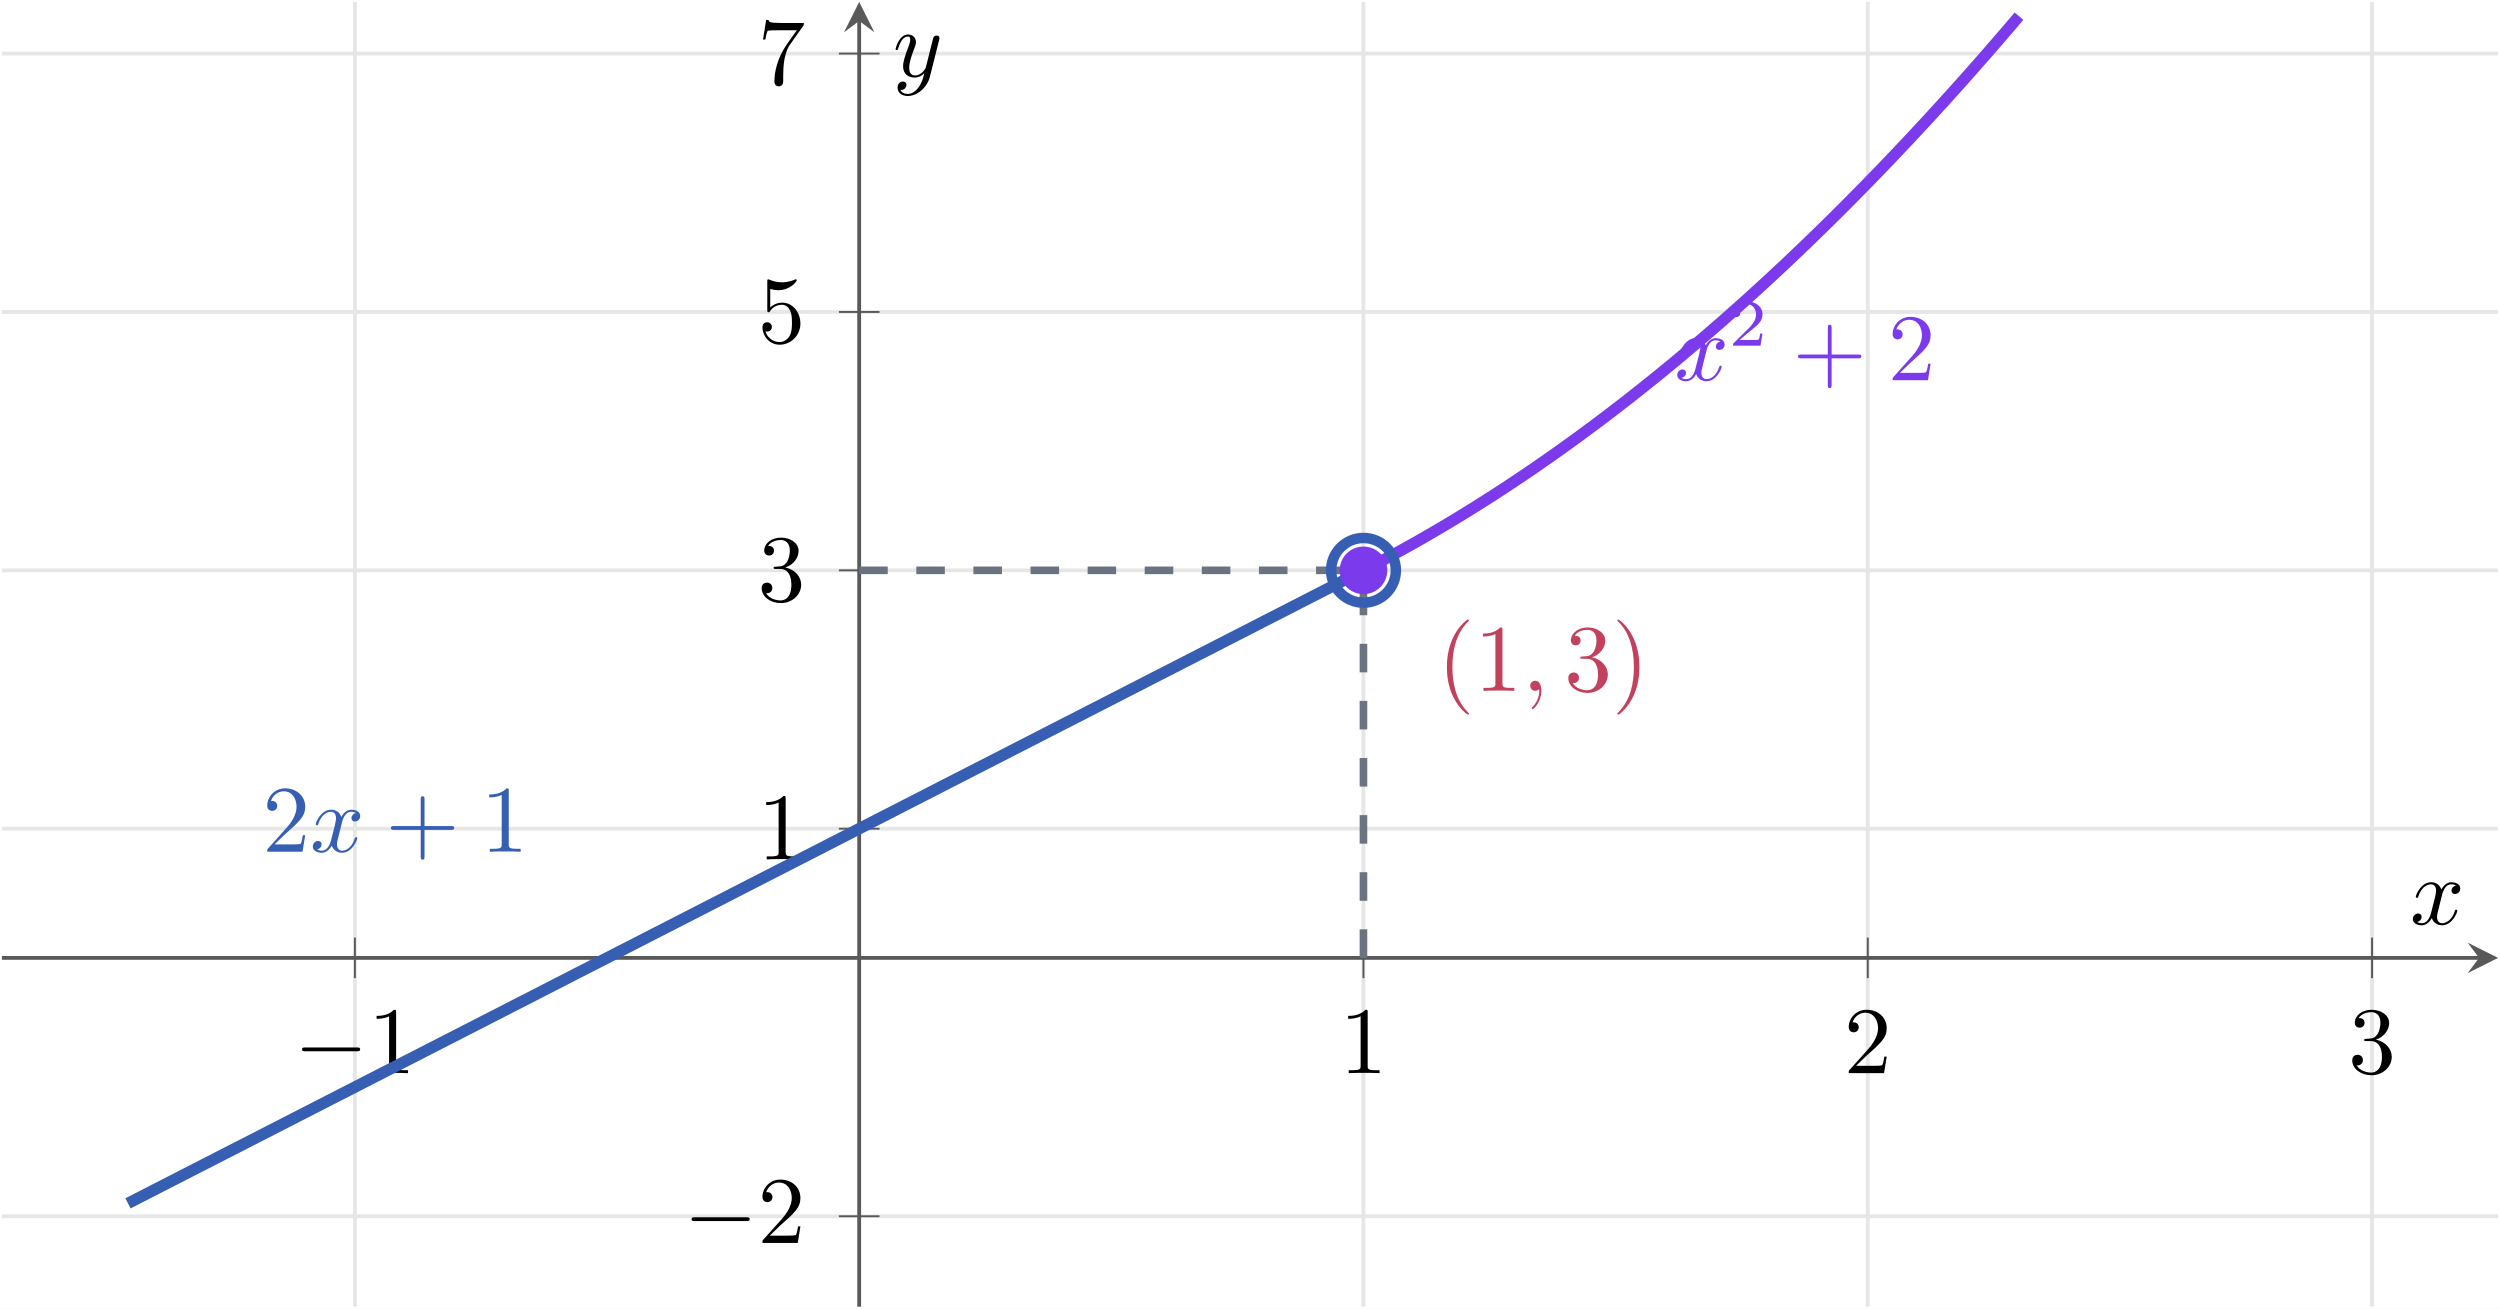
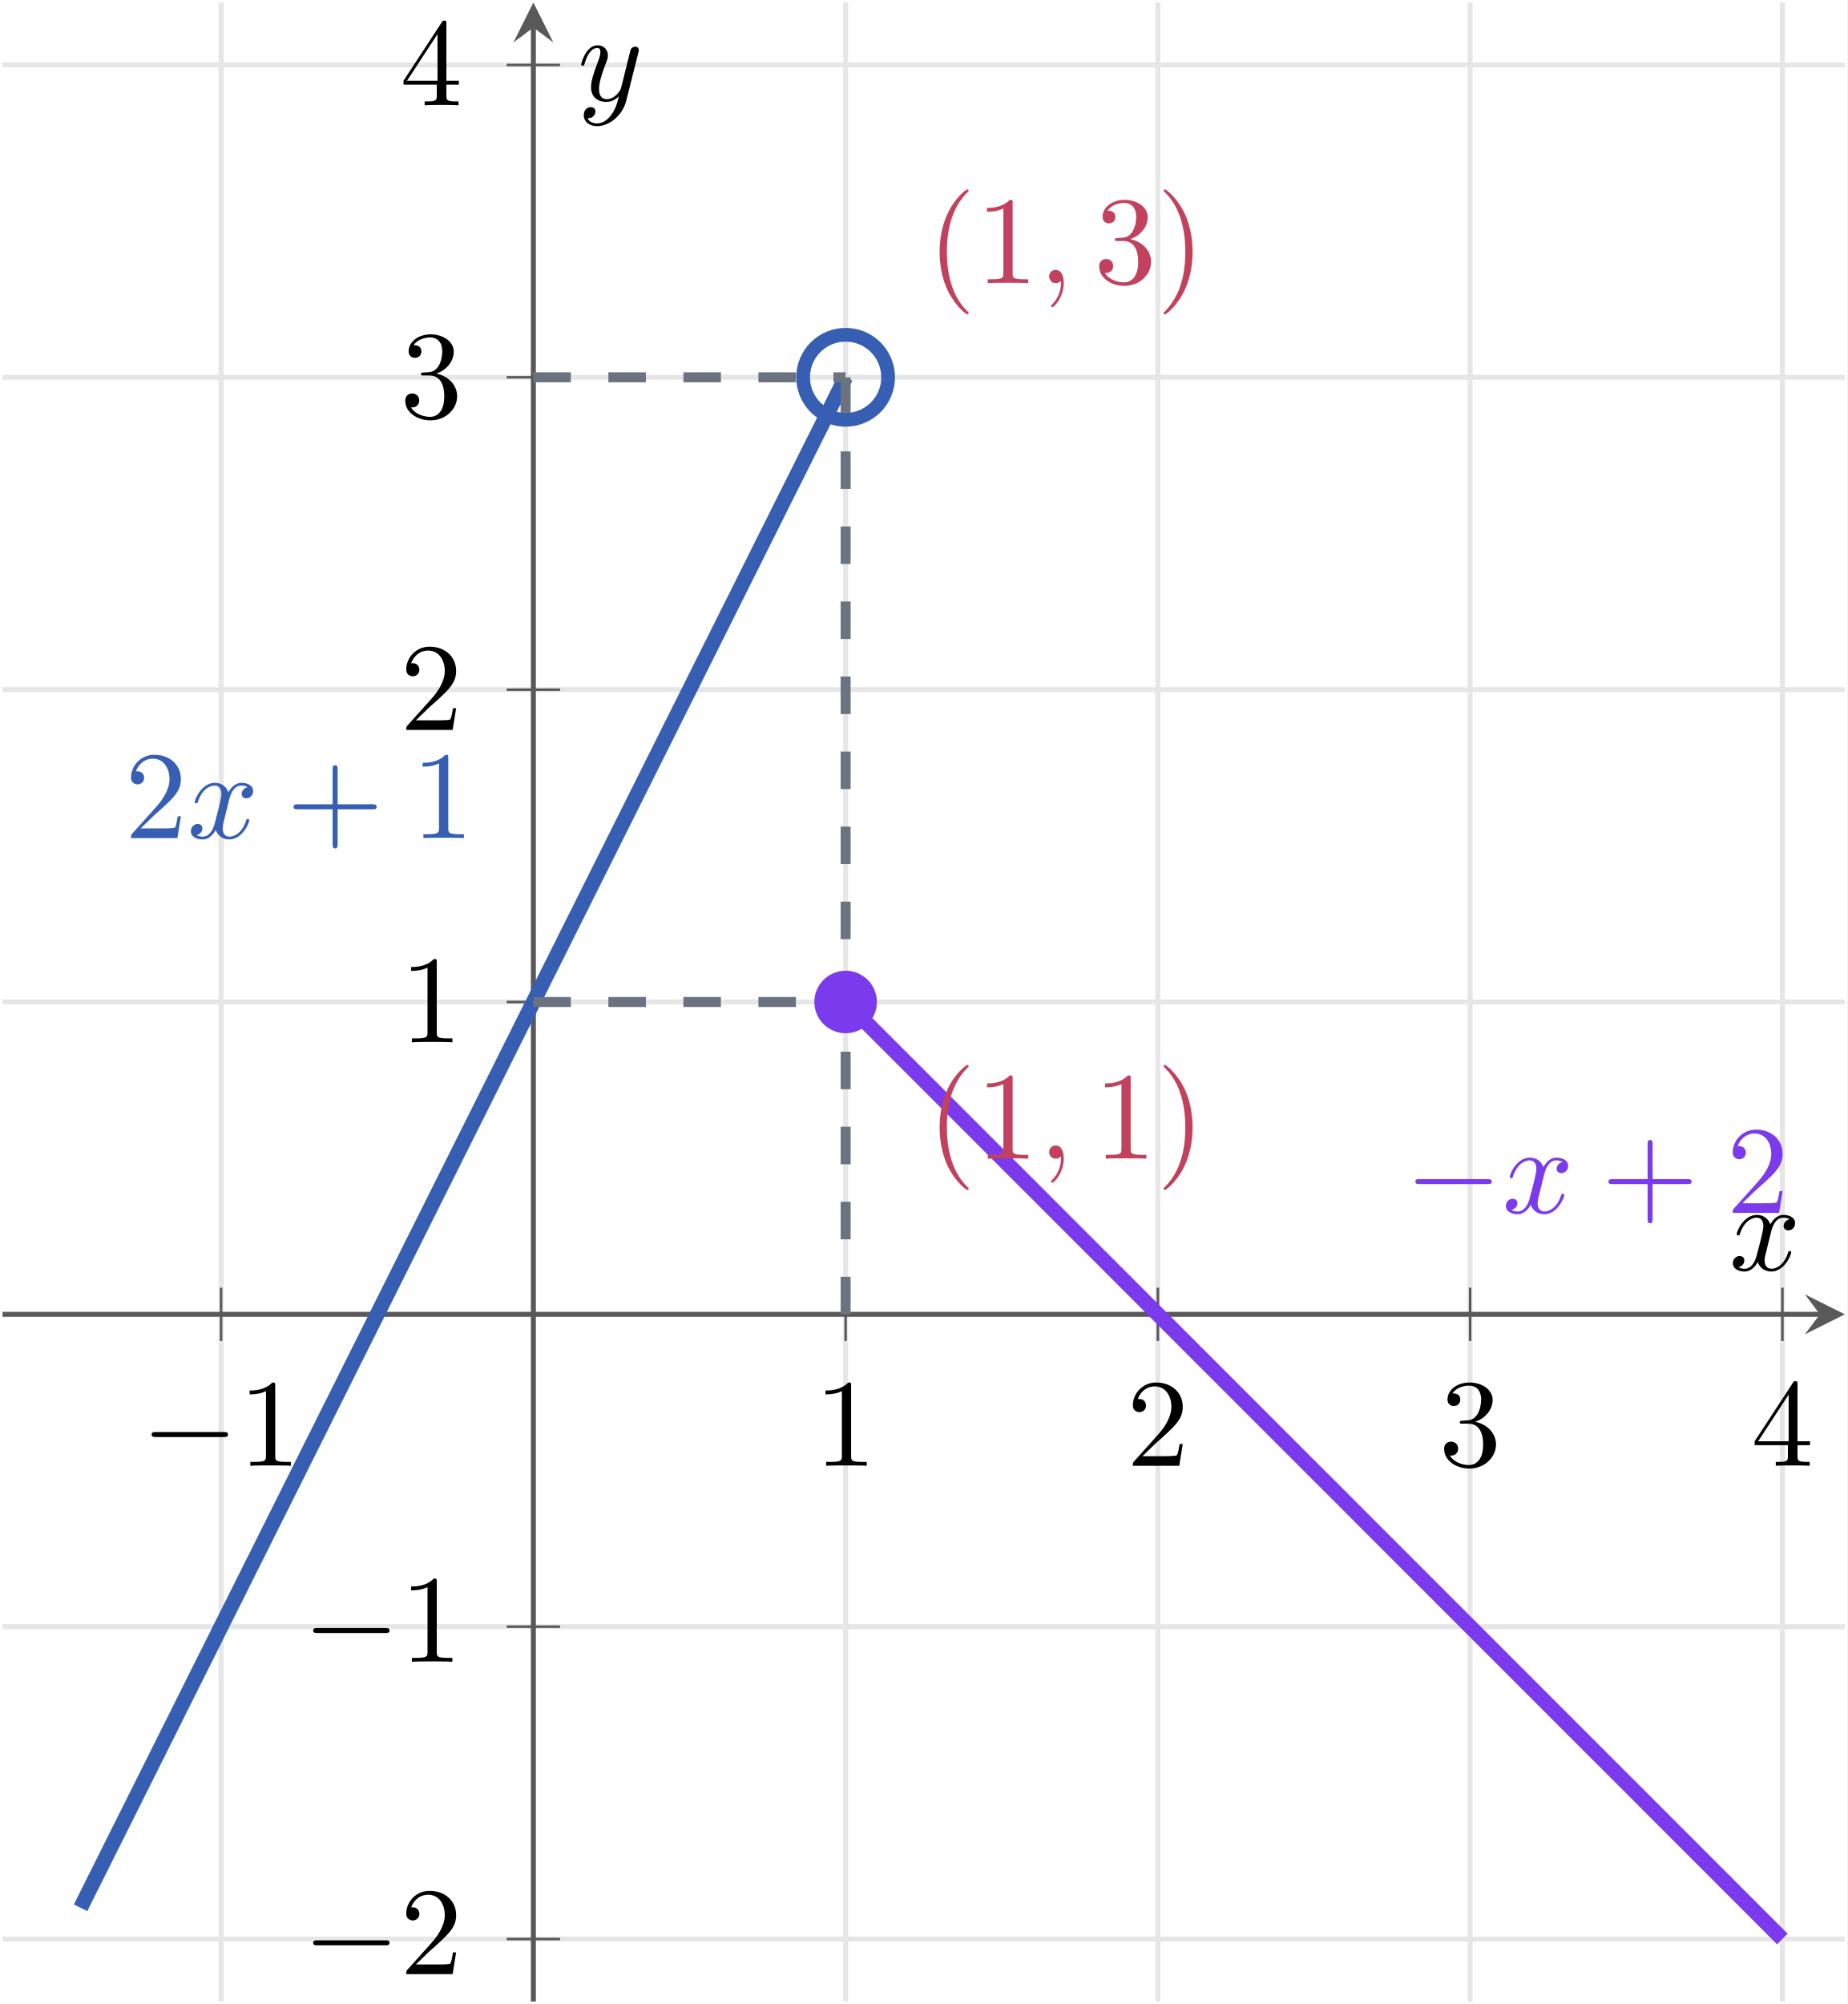
- <svg xmlns="http://www.w3.org/2000/svg" xmlns:xlink="http://www.w3.org/1999/xlink" version="1.1" width="261.707pt" height="136.989pt" viewBox="-67.02 -66.098 261.707 136.989">
-   <rect x="-67.02" y="-66.098" width="261.707" height="136.989" fill="white" />
+ <svg xmlns="http://www.w3.org/2000/svg" xmlns:xlink="http://www.w3.org/1999/xlink" version="1.1" width="147.215pt" height="159.656pt" viewBox="-67.02 -65.664 147.215 159.656">
+   <rect x="-67.02" y="-65.664" width="147.215" height="159.656" fill="white" />
  <defs>
    <path id="g0-0" d="M6.565-2.291C6.735-2.291 6.914-2.291 6.914-2.491S6.735-2.69 6.565-2.69H1.176C1.006-2.69 .827-2.69 .827-2.491S1.006-2.291 1.176-2.291H6.565Z" />
    <path id="g1-59" d="M2.022-.01C2.022-.667 1.773-1.056 1.385-1.056C1.056-1.056 .857-.807 .857-.528C.857-.259 1.056 0 1.385 0C1.504 0 1.634-.04 1.733-.13C1.763-.149 1.773-.159 1.783-.159S1.803-.149 1.803-.01C1.803 .727 1.455 1.325 1.126 1.654C1.016 1.763 1.016 1.783 1.016 1.813C1.016 1.883 1.066 1.923 1.116 1.923C1.225 1.923 2.022 1.156 2.022-.01Z" />
    <path id="g1-120" d="M3.328-3.009C3.387-3.268 3.616-4.184 4.314-4.184C4.364-4.184 4.603-4.184 4.812-4.055C4.533-4.005 4.334-3.756 4.334-3.517C4.334-3.357 4.443-3.168 4.712-3.168C4.932-3.168 5.25-3.347 5.25-3.746C5.25-4.264 4.663-4.403 4.324-4.403C3.746-4.403 3.397-3.875 3.278-3.646C3.029-4.304 2.491-4.403 2.202-4.403C1.166-4.403 .598-3.118 .598-2.869C.598-2.77 .697-2.77 .717-2.77C.797-2.77 .827-2.79 .847-2.879C1.186-3.935 1.843-4.184 2.182-4.184C2.371-4.184 2.72-4.095 2.72-3.517C2.72-3.208 2.55-2.54 2.182-1.146C2.022-.528 1.674-.11 1.235-.11C1.176-.11 .946-.11 .737-.239C.986-.289 1.205-.498 1.205-.777C1.205-1.046 .986-1.126 .837-1.126C.538-1.126 .289-.867 .289-.548C.289-.09 .787 .11 1.225 .11C1.883 .11 2.242-.588 2.271-.648C2.391-.279 2.75 .11 3.347 .11C4.374 .11 4.941-1.176 4.941-1.425C4.941-1.524 4.852-1.524 4.822-1.524C4.732-1.524 4.712-1.484 4.692-1.415C4.364-.349 3.686-.11 3.367-.11C2.979-.11 2.819-.428 2.819-.767C2.819-.986 2.879-1.205 2.989-1.644L3.328-3.009Z" />
    <path id="g1-121" d="M4.842-3.796C4.882-3.935 4.882-3.955 4.882-4.025C4.882-4.204 4.742-4.294 4.593-4.294C4.493-4.294 4.334-4.234 4.244-4.085C4.224-4.035 4.144-3.726 4.105-3.547C4.035-3.288 3.965-3.019 3.905-2.75L3.457-.956C3.417-.807 2.989-.11 2.331-.11C1.823-.11 1.714-.548 1.714-.917C1.714-1.375 1.883-1.993 2.222-2.869C2.381-3.278 2.421-3.387 2.421-3.587C2.421-4.035 2.102-4.403 1.604-4.403C.658-4.403 .289-2.959 .289-2.869C.289-2.77 .389-2.77 .408-2.77C.508-2.77 .518-2.79 .568-2.949C.837-3.885 1.235-4.184 1.574-4.184C1.654-4.184 1.823-4.184 1.823-3.866C1.823-3.616 1.724-3.357 1.654-3.168C1.255-2.112 1.076-1.544 1.076-1.076C1.076-.189 1.704 .11 2.291 .11C2.68 .11 3.019-.06 3.298-.339C3.168 .179 3.049 .667 2.65 1.196C2.391 1.534 2.012 1.823 1.554 1.823C1.415 1.823 .966 1.793 .797 1.405C.956 1.405 1.086 1.405 1.225 1.285C1.325 1.196 1.425 1.066 1.425 .877C1.425 .568 1.156 .528 1.056 .528C.827 .528 .498 .687 .498 1.176C.498 1.674 .936 2.042 1.554 2.042C2.58 2.042 3.606 1.136 3.885 .01L4.842-3.796Z" />
    <path id="g2-40" d="M3.298 2.391C3.298 2.361 3.298 2.341 3.128 2.172C1.883 .917 1.564-.966 1.564-2.491C1.564-4.224 1.943-5.958 3.168-7.203C3.298-7.323 3.298-7.342 3.298-7.372C3.298-7.442 3.258-7.472 3.198-7.472C3.098-7.472 2.202-6.795 1.614-5.529C1.106-4.433 .986-3.328 .986-2.491C.986-1.714 1.096-.508 1.644 .618C2.242 1.843 3.098 2.491 3.198 2.491C3.258 2.491 3.298 2.461 3.298 2.391Z" />
    <path id="g2-41" d="M2.879-2.491C2.879-3.268 2.77-4.473 2.222-5.599C1.624-6.824 .767-7.472 .667-7.472C.608-7.472 .568-7.432 .568-7.372C.568-7.342 .568-7.323 .757-7.143C1.733-6.157 2.301-4.573 2.301-2.491C2.301-.787 1.933 .966 .697 2.222C.568 2.341 .568 2.361 .568 2.391C.568 2.451 .608 2.491 .667 2.491C.767 2.491 1.664 1.813 2.252 .548C2.76-.548 2.879-1.654 2.879-2.491Z" />
    <path id="g2-43" d="M4.075-2.291H6.854C6.994-2.291 7.183-2.291 7.183-2.491S6.994-2.69 6.854-2.69H4.075V-5.479C4.075-5.619 4.075-5.808 3.875-5.808S3.676-5.619 3.676-5.479V-2.69H.887C.747-2.69 .558-2.69 .558-2.491S.747-2.291 .887-2.291H3.676V.498C3.676 .638 3.676 .827 3.875 .827S4.075 .638 4.075 .498V-2.291Z" />
    <path id="g2-49" d="M2.929-6.376C2.929-6.615 2.929-6.635 2.7-6.635C2.082-5.998 1.205-5.998 .887-5.998V-5.689C1.086-5.689 1.674-5.689 2.192-5.948V-.787C2.192-.428 2.162-.309 1.265-.309H.946V0C1.295-.03 2.162-.03 2.56-.03S3.826-.03 4.174 0V-.309H3.856C2.959-.309 2.929-.418 2.929-.787V-6.376Z" />
    <path id="g2-50" d="M1.265-.767L2.321-1.793C3.875-3.168 4.473-3.706 4.473-4.702C4.473-5.838 3.577-6.635 2.361-6.635C1.235-6.635 .498-5.719 .498-4.832C.498-4.274 .996-4.274 1.026-4.274C1.196-4.274 1.544-4.394 1.544-4.802C1.544-5.061 1.365-5.32 1.016-5.32C.936-5.32 .917-5.32 .887-5.31C1.116-5.958 1.654-6.326 2.232-6.326C3.138-6.326 3.567-5.519 3.567-4.702C3.567-3.905 3.068-3.118 2.521-2.501L.608-.369C.498-.259 .498-.239 .498 0H4.194L4.473-1.733H4.224C4.174-1.435 4.105-.996 4.005-.847C3.935-.767 3.278-.767 3.059-.767H1.265Z" />
    <path id="g2-51" d="M2.889-3.507C3.706-3.776 4.284-4.473 4.284-5.26C4.284-6.077 3.407-6.635 2.451-6.635C1.445-6.635 .687-6.037 .687-5.28C.687-4.951 .907-4.762 1.196-4.762C1.504-4.762 1.704-4.981 1.704-5.27C1.704-5.768 1.235-5.768 1.086-5.768C1.395-6.257 2.052-6.386 2.411-6.386C2.819-6.386 3.367-6.167 3.367-5.27C3.367-5.151 3.347-4.573 3.088-4.134C2.79-3.656 2.451-3.626 2.202-3.616C2.122-3.606 1.883-3.587 1.813-3.587C1.733-3.577 1.664-3.567 1.664-3.467C1.664-3.357 1.733-3.357 1.903-3.357H2.341C3.158-3.357 3.527-2.68 3.527-1.704C3.527-.349 2.839-.06 2.401-.06C1.973-.06 1.225-.229 .877-.817C1.225-.767 1.534-.986 1.534-1.365C1.534-1.724 1.265-1.923 .976-1.923C.737-1.923 .418-1.783 .418-1.345C.418-.438 1.345 .219 2.431 .219C3.646 .219 4.553-.687 4.553-1.704C4.553-2.521 3.925-3.298 2.889-3.507Z" />
-     <path id="g2-53" d="M4.473-2.002C4.473-3.188 3.656-4.184 2.58-4.184C2.102-4.184 1.674-4.025 1.315-3.676V-5.619C1.514-5.559 1.843-5.489 2.162-5.489C3.387-5.489 4.085-6.396 4.085-6.526C4.085-6.585 4.055-6.635 3.985-6.635C3.975-6.635 3.955-6.635 3.905-6.605C3.706-6.516 3.218-6.316 2.55-6.316C2.152-6.316 1.694-6.386 1.225-6.595C1.146-6.625 1.126-6.625 1.106-6.625C1.006-6.625 1.006-6.545 1.006-6.386V-3.437C1.006-3.258 1.006-3.178 1.146-3.178C1.215-3.178 1.235-3.208 1.275-3.268C1.385-3.427 1.753-3.965 2.56-3.965C3.078-3.965 3.328-3.507 3.407-3.328C3.567-2.959 3.587-2.57 3.587-2.072C3.587-1.724 3.587-1.126 3.347-.707C3.108-.319 2.74-.06 2.281-.06C1.554-.06 .986-.588 .817-1.176C.847-1.166 .877-1.156 .986-1.156C1.315-1.156 1.484-1.405 1.484-1.644S1.315-2.132 .986-2.132C.847-2.132 .498-2.062 .498-1.604C.498-.747 1.186 .219 2.301 .219C3.457 .219 4.473-.737 4.473-2.002Z" />
-     <path id="g2-55" d="M4.742-6.067C4.832-6.187 4.832-6.207 4.832-6.416H2.411C1.196-6.416 1.176-6.545 1.136-6.735H.887L.558-4.682H.807C.837-4.842 .927-5.469 1.056-5.589C1.126-5.649 1.903-5.649 2.032-5.649H4.095C3.985-5.489 3.198-4.403 2.979-4.075C2.082-2.73 1.753-1.345 1.753-.329C1.753-.229 1.753 .219 2.212 .219S2.67-.229 2.67-.329V-.837C2.67-1.385 2.7-1.933 2.78-2.471C2.819-2.7 2.959-3.557 3.397-4.174L4.742-6.067Z" />
-     <path id="g3-50" d="M3.522-1.269H3.285C3.264-1.116 3.194-.704 3.103-.635C3.048-.593 2.511-.593 2.413-.593H1.13C1.862-1.241 2.106-1.437 2.525-1.764C3.041-2.176 3.522-2.608 3.522-3.271C3.522-4.115 2.783-4.631 1.89-4.631C1.025-4.631 .439-4.024 .439-3.382C.439-3.027 .739-2.992 .809-2.992C.976-2.992 1.179-3.11 1.179-3.361C1.179-3.487 1.13-3.731 .767-3.731C.983-4.226 1.458-4.38 1.785-4.38C2.483-4.38 2.845-3.836 2.845-3.271C2.845-2.664 2.413-2.183 2.19-1.932L.509-.272C.439-.209 .439-.195 .439 0H3.313L3.522-1.269Z" />
+     <path id="g2-52" d="M2.929-1.644V-.777C2.929-.418 2.909-.309 2.172-.309H1.963V0C2.371-.03 2.889-.03 3.308-.03S4.254-.03 4.663 0V-.309H4.453C3.716-.309 3.696-.418 3.696-.777V-1.644H4.692V-1.953H3.696V-6.486C3.696-6.685 3.696-6.745 3.537-6.745C3.447-6.745 3.417-6.745 3.337-6.625L.279-1.953V-1.644H2.929ZM2.989-1.953H.558L2.989-5.669V-1.953Z" />
  </defs>
  <g id="page1">
-     <path d="M-29.867 70.691V-65.899M75.71 70.691V-65.899M128.504 70.691V-65.899M181.292 70.691V-65.899" stroke="#e6e6e6" fill="none" stroke-width=".399" stroke-miterlimit="10" />
-     <path d="M-66.82 61.223H194.488M-66.82 20.652H194.488M-66.82-6.394H194.488M-66.82-33.441H194.488M-66.82-60.488H194.488" stroke="#e6e6e6" fill="none" stroke-width=".399" stroke-miterlimit="10" />
-     <path d="M-29.867 36.301V32.051M75.71 36.301V32.051M128.504 36.301V32.051M181.292 36.301V32.051" stroke="#595959" fill="none" stroke-width=".199" stroke-miterlimit="10" />
-     <path d="M20.797 61.223H25.051M20.797 20.652H25.051M20.797-6.394H25.051M20.797-33.441H25.051M20.797-60.488H25.051" stroke="#595959" fill="none" stroke-width=".199" stroke-miterlimit="10" />
-     <path d="M-66.82 34.176H192.496" stroke="#595959" fill="none" stroke-width=".399" stroke-miterlimit="10" />
-     <path d="M194.488 34.176L191.301 32.582L192.496 34.176L191.301 35.77" fill="#595959" />
-     <path d="M22.922 70.691V-63.906" stroke="#595959" fill="none" stroke-width=".399" stroke-miterlimit="10" />
-     <path d="M22.922-65.898L21.328-62.711L22.922-63.906L24.516-62.711" fill="#595959" />
-     <g transform="matrix(1 0 0 1 30.3885 -24.2481)">
-       <use x="-66.62" y="70.491" xlink:href="#g0-0" />
-       <use x="-58.871" y="70.491" xlink:href="#g2-49" />
+     <path d="M-49.402 93.793V-65.464M.367 93.793V-65.464M25.25 93.793V-65.464M50.133 93.793V-65.464M75.019 93.793V-65.464" stroke="#e6e6e6" fill="none" stroke-width=".399" stroke-miterlimit="10" />
+     <path d="M-66.82 88.816H79.996M-66.82 63.93H79.996M-66.82 14.164H79.996M-66.82-10.718H79.996M-66.82-35.605H79.996M-66.82-60.488H79.996" stroke="#e6e6e6" fill="none" stroke-width=".399" stroke-miterlimit="10" />
+     <path d="M-49.402 41.172V36.922M.367 41.172V36.922M25.25 41.172V36.922M50.133 41.172V36.922M75.019 41.172V36.922" stroke="#595959" fill="none" stroke-width=".199" stroke-miterlimit="10" />
+     <path d="M-26.645 88.816H-22.391M-26.645 63.93H-22.391M-26.645 14.164H-22.391M-26.645-10.718H-22.391M-26.645-35.605H-22.391M-26.645-60.488H-22.391" stroke="#595959" fill="none" stroke-width=".199" stroke-miterlimit="10" />
+     <path d="M-66.82 39.047H78.004" stroke="#595959" fill="none" stroke-width=".399" stroke-miterlimit="10" />
+     <path d="M79.996 39.047L76.809 37.453L78.004 39.047L76.809 40.641" fill="#595959" />
+     <path d="M-24.516 93.793V-63.472" stroke="#595959" fill="none" stroke-width=".399" stroke-miterlimit="10" />
+     <path d="M-24.516-65.465L-26.109-62.277L-24.516-63.473L-22.922-62.277" fill="#595959" />
+     <g transform="matrix(1 0 0 1 10.8544 -40.7093)">
+       <use x="-66.62" y="91.823" xlink:href="#g0-0" />
+       <use x="-58.871" y="91.823" xlink:href="#g2-49" />
    </g>
-     <g transform="matrix(1 0 0 1 139.8423 -24.2481)">
-       <use x="-66.62" y="70.491" xlink:href="#g2-49" />
+     <g transform="matrix(1 0 0 1 64.49634 -40.7093)">
+       <use x="-66.62" y="91.823" xlink:href="#g2-49" />
    </g>
-     <g transform="matrix(1 0 0 1 192.6322 -24.2481)">
-       <use x="-66.62" y="70.491" xlink:href="#g2-50" />
+     <g transform="matrix(1 0 0 1 89.3801 -40.7093)">
+       <use x="-66.62" y="91.823" xlink:href="#g2-50" />
    </g>
-     <g transform="matrix(1 0 0 1 245.4222 -24.2481)">
-       <use x="-66.62" y="70.491" xlink:href="#g2-51" />
+     <g transform="matrix(1 0 0 1 114.2639 -40.7093)">
+       <use x="-66.62" y="91.823" xlink:href="#g2-51" />
    </g>
-     <g transform="matrix(1 0 0 1 71.16732 -6.4721)">
-       <use x="-66.62" y="70.491" xlink:href="#g0-0" />
-       <use x="-58.871" y="70.491" xlink:href="#g2-50" />
+     <g transform="matrix(1 0 0 1 139.1477 -40.7093)">
+       <use x="-66.62" y="91.823" xlink:href="#g2-52" />
    </g>
-     <g transform="matrix(1 0 0 1 78.9161 -46.6275)">
-       <use x="-66.62" y="70.491" xlink:href="#g2-49" />
+     <g transform="matrix(1 0 0 1 23.7275 -.2126)">
+       <use x="-66.62" y="91.823" xlink:href="#g0-0" />
+       <use x="-58.871" y="91.823" xlink:href="#g2-50" />
    </g>
-     <g transform="matrix(1 0 0 1 78.9161 -73.67455)">
-       <use x="-66.62" y="70.491" xlink:href="#g2-51" />
+     <g transform="matrix(1 0 0 1 23.7275 -25.0964)">
+       <use x="-66.62" y="91.823" xlink:href="#g0-0" />
+       <use x="-58.871" y="91.823" xlink:href="#g2-49" />
    </g>
-     <g transform="matrix(1 0 0 1 78.9161 -100.7216)">
-       <use x="-66.62" y="70.491" xlink:href="#g2-53" />
+     <g transform="matrix(1 0 0 1 31.4762 -74.4489)">
+       <use x="-66.62" y="91.823" xlink:href="#g2-49" />
    </g>
-     <g transform="matrix(1 0 0 1 78.9161 -127.7686)">
-       <use x="-66.62" y="70.491" xlink:href="#g2-55" />
+     <g transform="matrix(1 0 0 1 31.4762 -99.33272)">
+       <use x="-66.62" y="91.823" xlink:href="#g2-50" />
    </g>
-     <path d="M-53.621 59.871L-52.316 59.203L-51.008 58.531L-49.703 57.863L-48.398 57.195L-47.09 56.523L-45.785 55.855L-44.477 55.188L-43.172 54.516L-41.863 53.848L-40.559 53.18L-39.25 52.508L-37.945 51.84L-36.641 51.172L-35.332 50.5L-34.027 49.832L-32.719 49.16L-31.414 48.492L-30.105 47.824L-28.801 47.152L-27.496 46.484L-26.188 45.816L-24.883 45.145L-23.574 44.477L-22.27 43.809L-20.961 43.137L-19.656 42.469L-18.352 41.801L-17.043 41.129L-15.738 40.461L-14.43 39.793L-13.125 39.121L-11.816 38.453L-10.512 37.785L-9.203 37.113L-7.899 36.445L-6.594 35.773L-5.285 35.105L-3.981 34.438L-2.672 33.766L-1.367 33.098L-.059 32.43L1.246 31.758L2.551 31.09L3.859 30.422L5.164 29.75L6.473 29.082L7.777 28.414L9.086 27.742L10.391 27.074L11.695 26.406L13.004 25.734L14.309 25.067L15.617 24.398L16.922 23.727L18.23 23.059L19.535 22.391L20.84 21.719L22.148 21.051L23.453 20.379L24.762 19.711L26.066 19.043L27.375 18.371L28.68 17.703L29.988 17.035L31.293 16.363L32.598 15.695L33.907 15.027L35.211 14.355L36.52 13.688L37.825 13.02L39.133 12.348L40.438 11.68L41.742 11.012L43.05 10.34L44.355 9.672L45.664 9.004L46.968 8.332L48.278 7.664L49.581 6.996L50.886 6.324L52.196 5.656L53.499 4.984L54.809 4.316L56.114 3.648L57.422 2.977L58.727 2.309L60.032 1.641L61.34 .969L62.645 .301L63.953-.367L65.257-1.039L66.567-1.707L67.871-2.375L69.18-3.047L70.484-3.715L71.79-4.383L73.097-5.055L74.403-5.723L75.71-6.391" stroke="#365fb3" fill="none" stroke-width="1.196" stroke-miterlimit="10" />
-     <path d="M75.71-6.394L76.406-6.75L77.097-7.113L77.793-7.48L78.484-7.851L79.18-8.226L79.871-8.609L80.567-8.992L81.257-9.383L81.95-9.777L82.644-10.18L83.335-10.582L84.031-10.992L84.722-11.406L85.418-11.824L86.109-12.246L86.8-12.672L87.496-13.105L88.188-13.543L88.882-13.984L89.575-14.43L90.269-14.879L90.96-15.336L91.656-15.797L92.347-16.258L93.04-16.73L93.734-17.203L94.425-17.683L95.121-18.164L95.812-18.652L96.507-19.145L97.2-19.645L97.894-20.145L98.585-20.652L99.278-21.164L99.972-21.68L100.665-22.199L101.359-22.727L102.05-23.254L102.746-23.789L103.438-24.328L104.129-24.875L104.825-25.422L105.516-25.977L106.21-26.531L106.903-27.094L107.597-27.664L108.29-28.234L108.984-28.812L109.675-29.395L110.368-29.981L111.062-30.57L111.754-31.164L112.45-31.766L113.141-32.367L113.835-32.977L114.528-33.594L115.222-34.211L115.915-34.832L116.606-35.461L117.3-36.094L117.993-36.731L118.688-37.375L119.379-38.02L120.075-38.672L120.766-39.328L121.457-39.988L122.153-40.652L122.844-41.324L123.54-41.996L124.231-42.676L124.925-43.359L125.618-44.047L126.312-44.742L127.004-45.441L127.695-46.141L128.391-46.848L129.082-47.563L129.778-48.277L130.469-49L131.165-49.727L131.856-50.457L132.55-51.191L133.243-51.93L133.934-52.676L134.629-53.422L135.321-54.176L136.016-54.938L136.707-55.699L137.403-56.469L138.094-57.238L138.786-58.016L139.481-58.797L140.172-59.586L140.868-60.375L141.559-61.172L142.254-61.973L142.946-62.777L143.641-63.586L144.332-64.402" stroke="#7c3aed" fill="none" stroke-width="1.196" stroke-miterlimit="10" />
-     <path d="M75.71 34.176V-6.394" stroke="#6b7280" fill="none" stroke-width=".797" stroke-miterlimit="10" stroke-dasharray="2.989 2.989" />
-     <path d="M22.922-6.394H75.71" stroke="#6b7280" fill="none" stroke-width=".797" stroke-miterlimit="10" stroke-dasharray="2.989 2.989" />
-     <g fill="#365fb3" transform="matrix(1 0 0 1 27.0759 -47.426)">
-       <use x="-66.62" y="70.491" xlink:href="#g2-50" />
-       <use x="-61.639" y="70.491" xlink:href="#g1-120" />
-       <use x="-53.731" y="70.491" xlink:href="#g2-43" />
-       <use x="-43.768" y="70.491" xlink:href="#g2-49" />
+     <g transform="matrix(1 0 0 1 31.4762 -124.2165)">
+       <use x="-66.62" y="91.823" xlink:href="#g2-51" />
    </g>
-     <g fill="#7c3aed" transform="matrix(1 0 0 1 174.8872 -96.7868)">
-       <use x="-66.62" y="70.491" xlink:href="#g1-120" />
-       <use x="-60.926" y="66.875" xlink:href="#g3-50" />
-       <use x="-54.243" y="70.491" xlink:href="#g2-43" />
-       <use x="-44.28" y="70.491" xlink:href="#g2-50" />
+     <g transform="matrix(1 0 0 1 31.4762 -149.1003)">
+       <use x="-66.62" y="91.823" xlink:href="#g2-52" />
    </g>
-     <g fill="#c2415d" transform="matrix(1 0 0 1 150.0759 -64.27014)">
-       <use x="-66.62" y="70.491" xlink:href="#g2-40" />
-       <use x="-62.746" y="70.491" xlink:href="#g2-49" />
-       <use x="-57.764" y="70.491" xlink:href="#g1-59" />
-       <use x="-53.337" y="70.491" xlink:href="#g2-51" />
-       <use x="-48.355" y="70.491" xlink:href="#g2-41" />
+     <path d="M-60.598 86.328L-59.984 85.094L-59.367 83.863L-58.75 82.633L-58.137 81.398L-57.52 80.168L-56.902 78.938L-56.289 77.707L-55.672 76.473L-55.055 75.242L-54.441 74.012L-53.824 72.777L-53.207 71.547L-52.594 70.316L-51.977 69.086L-51.363 67.852L-50.746 66.621L-50.129 65.391L-49.516 64.156L-48.898 62.926L-48.281 61.695L-47.668 60.465L-47.051 59.23L-46.434 58L-45.82 56.77L-45.203 55.535L-44.586 54.305L-43.973 53.074L-43.355 51.844L-42.742 50.609L-42.125 49.379L-41.508 48.148L-40.895 46.914L-40.277 45.684L-39.66 44.453L-39.047 43.219L-38.43 41.988L-37.812 40.758L-37.199 39.527L-36.582 38.293L-35.965 37.062L-35.352 35.832L-34.734 34.598L-34.121 33.367L-33.504 32.137L-32.887 30.906L-32.273 29.672L-31.656 28.441L-31.039 27.211L-30.426 25.977L-29.809 24.746L-29.191 23.516L-28.578 22.285L-27.961 21.051L-27.344 19.82L-26.73 18.59L-26.113 17.355L-25.5 16.125L-24.883 14.895L-24.266 13.664L-23.652 12.43L-23.035 11.199L-22.418 9.969L-21.805 8.734L-21.188 7.504L-20.57 6.274L-19.957 5.043L-19.34 3.809L-18.723 2.578L-18.109 1.348L-17.492 .113L-16.875-1.117L-16.262-2.348L-15.645-3.578L-15.031-4.812L-14.414-6.043L-13.797-7.273L-13.184-8.507L-12.566-9.738L-11.949-10.968L-11.336-12.199L-10.719-13.433L-10.102-14.664L-9.488-15.894L-8.871-17.128L-8.254-18.359L-7.641-19.589L-7.024-20.82L-6.41-22.054L-5.793-23.285L-5.176-24.515L-4.562-25.75L-3.945-26.98L-3.328-28.211L-2.715-29.445L-2.098-30.675L-1.48-31.906L-.867-33.136L-.25-34.371L.367-35.601" stroke="#365fb3" fill="none" stroke-width="1.196" stroke-miterlimit="10" />
+     <path d="M.367 14.164L1.121 14.918L1.875 15.672L2.629 16.426L3.383 17.18L4.137 17.934L4.891 18.688L5.644 19.441L6.398 20.195L7.152 20.949L7.906 21.703L8.66 22.457L9.414 23.211L10.168 23.965L10.922 24.719L11.676 25.473L12.43 26.227L13.184 26.98L13.938 27.734L14.691 28.488L15.449 29.242L16.203 29.996L16.957 30.754L17.711 31.508L18.465 32.262L19.219 33.016L19.973 33.77L20.727 34.523L21.48 35.277L22.234 36.031L22.988 36.785L23.742 37.539L24.496 38.293L25.25 39.047L26.004 39.801L26.758 40.555L27.512 41.309L28.266 42.062L29.02 42.816L29.773 43.57L30.527 44.324L31.281 45.078L32.035 45.832L32.789 46.586L33.542 47.34L34.297 48.094L35.05 48.848L35.804 49.602L36.559 50.355L37.312 51.109L38.066 51.863L38.825 52.617L39.578 53.371L40.331 54.125L41.086 54.883L41.84 55.637L42.593 56.391L43.347 57.145L44.102 57.898L44.855 58.652L45.609 59.406L46.364 60.16L47.117 60.914L47.871 61.668L48.624 62.422L49.379 63.176L50.133 63.93L50.886 64.684L51.641 65.438L52.395 66.191L53.148 66.945L53.903 67.699L54.657 68.453L55.41 69.207L56.164 69.961L56.917 70.715L57.672 71.469L58.425 72.223L59.179 72.977L59.934 73.731L60.688 74.484L61.441 75.238L62.196 75.992L62.953 76.746L63.706 77.5L64.46 78.258L65.215 79.012L65.969 79.766L66.722 80.52L67.477 81.273L68.231 82.027L68.984 82.781L69.739 83.535L70.493 84.289L71.246 85.043L71.999 85.797L72.754 86.551L73.507 87.305L74.261 88.059L75.016 88.813" stroke="#7c3aed" fill="none" stroke-width="1.196" stroke-miterlimit="10" />
+     <path d="M.367 39.047V-35.605" stroke="#6b7280" fill="none" stroke-width=".797" stroke-miterlimit="10" stroke-dasharray="2.989 2.989" />
+     <path d="M-24.516-35.605H.367" stroke="#6b7280" fill="none" stroke-width=".797" stroke-miterlimit="10" stroke-dasharray="2.989 2.989" />
+     <path d="M-24.516 14.164H.367" stroke="#6b7280" fill="none" stroke-width=".797" stroke-miterlimit="10" stroke-dasharray="2.989 2.989" />
+     <g fill="#365fb3" transform="matrix(1 0 0 1 9.5415 -90.7184)">
+       <use x="-66.62" y="91.823" xlink:href="#g2-50" />
+       <use x="-61.639" y="91.823" xlink:href="#g1-120" />
+       <use x="-53.731" y="91.823" xlink:href="#g2-43" />
+       <use x="-43.768" y="91.823" xlink:href="#g2-49" />
    </g>
-     <path d="M79.102-6.394C79.102-8.266 77.582-9.781 75.71-9.781C73.844-9.781 72.325-8.266 72.325-6.394S73.844-3.008 75.71-3.008C77.582-3.008 79.102-4.523 79.102-6.394Z" stroke="#365fb3" fill="none" stroke-width="1.096" stroke-miterlimit="10" />
-     <path d="M78.004-6.394C78.004-7.66 76.977-8.684 75.71-8.684C74.445-8.684 73.421-7.66 73.421-6.394S74.445-4.101 75.71-4.101C76.977-4.101 78.004-5.129 78.004-6.394Z" fill="#7c3aed" />
-     <path d="M78.004-6.394C78.004-7.66 76.977-8.684 75.71-8.684C74.445-8.684 73.421-7.66 73.421-6.394S74.445-4.101 75.71-4.101C76.977-4.101 78.004-5.129 78.004-6.394Z" stroke="#7c3aed" fill="none" stroke-width=".399" stroke-miterlimit="10" />
-     <g transform="matrix(1 0 0 1 251.8962 -39.834)">
-       <use x="-66.62" y="70.491" xlink:href="#g1-120" />
+     <g fill="#7c3aed" transform="matrix(1 0 0 1 111.565 -60.8578)">
+       <use x="-66.62" y="91.823" xlink:href="#g0-0" />
+       <use x="-58.871" y="91.823" xlink:href="#g1-120" />
+       <use x="-50.964" y="91.823" xlink:href="#g2-43" />
+       <use x="-41.001" y="91.823" xlink:href="#g2-50" />
    </g>
-     <g transform="matrix(1 0 0 1 93.063 -128.5789)">
-       <use x="-66.62" y="70.491" xlink:href="#g1-121" />
+     <g fill="#c2415d" transform="matrix(1 0 0 1 73.49284 -134.9301)">
+       <use x="-66.62" y="91.823" xlink:href="#g2-40" />
+       <use x="-62.746" y="91.823" xlink:href="#g2-49" />
+       <use x="-57.764" y="91.823" xlink:href="#g1-59" />
+       <use x="-53.337" y="91.823" xlink:href="#g2-51" />
+       <use x="-48.355" y="91.823" xlink:href="#g2-41" />
+     </g>
+     <g fill="#c2415d" transform="matrix(1 0 0 1 73.49284 -65.1743)">
+       <use x="-66.62" y="91.823" xlink:href="#g2-40" />
+       <use x="-62.746" y="91.823" xlink:href="#g2-49" />
+       <use x="-57.764" y="91.823" xlink:href="#g1-59" />
+       <use x="-53.337" y="91.823" xlink:href="#g2-49" />
+       <use x="-48.355" y="91.823" xlink:href="#g2-41" />
+     </g>
+     <path d="M3.754-35.605C3.754-37.476 2.238-38.992 .367-38.992C-1.504-38.992-3.02-37.476-3.02-35.605S-1.504-32.218 .367-32.218C2.238-32.218 3.754-33.734 3.754-35.605Z" stroke="#365fb3" fill="none" stroke-width="1.096" stroke-miterlimit="10" />
+     <path d="M2.66 14.164C2.66 12.899 1.633 11.871 .367 11.871C-.898 11.871-1.926 12.899-1.926 14.164S-.898 16.453 .367 16.453C1.633 16.453 2.66 15.43 2.66 14.164Z" fill="#7c3aed" />
+     <path d="M2.66 14.164C2.66 12.899 1.633 11.871 .367 11.871C-.898 11.871-1.926 12.899-1.926 14.164S-.898 16.453 .367 16.453C1.633 16.453 2.66 15.43 2.66 14.164Z" stroke="#7c3aed" fill="none" stroke-width=".399" stroke-miterlimit="10" />
+     <g transform="matrix(1 0 0 1 137.4015 -56.2951)">
+       <use x="-66.62" y="91.823" xlink:href="#g1-120" />
+     </g>
+     <g transform="matrix(1 0 0 1 45.623 -149.478)">
+       <use x="-66.62" y="91.823" xlink:href="#g1-121" />
    </g>
  </g>
</svg>
